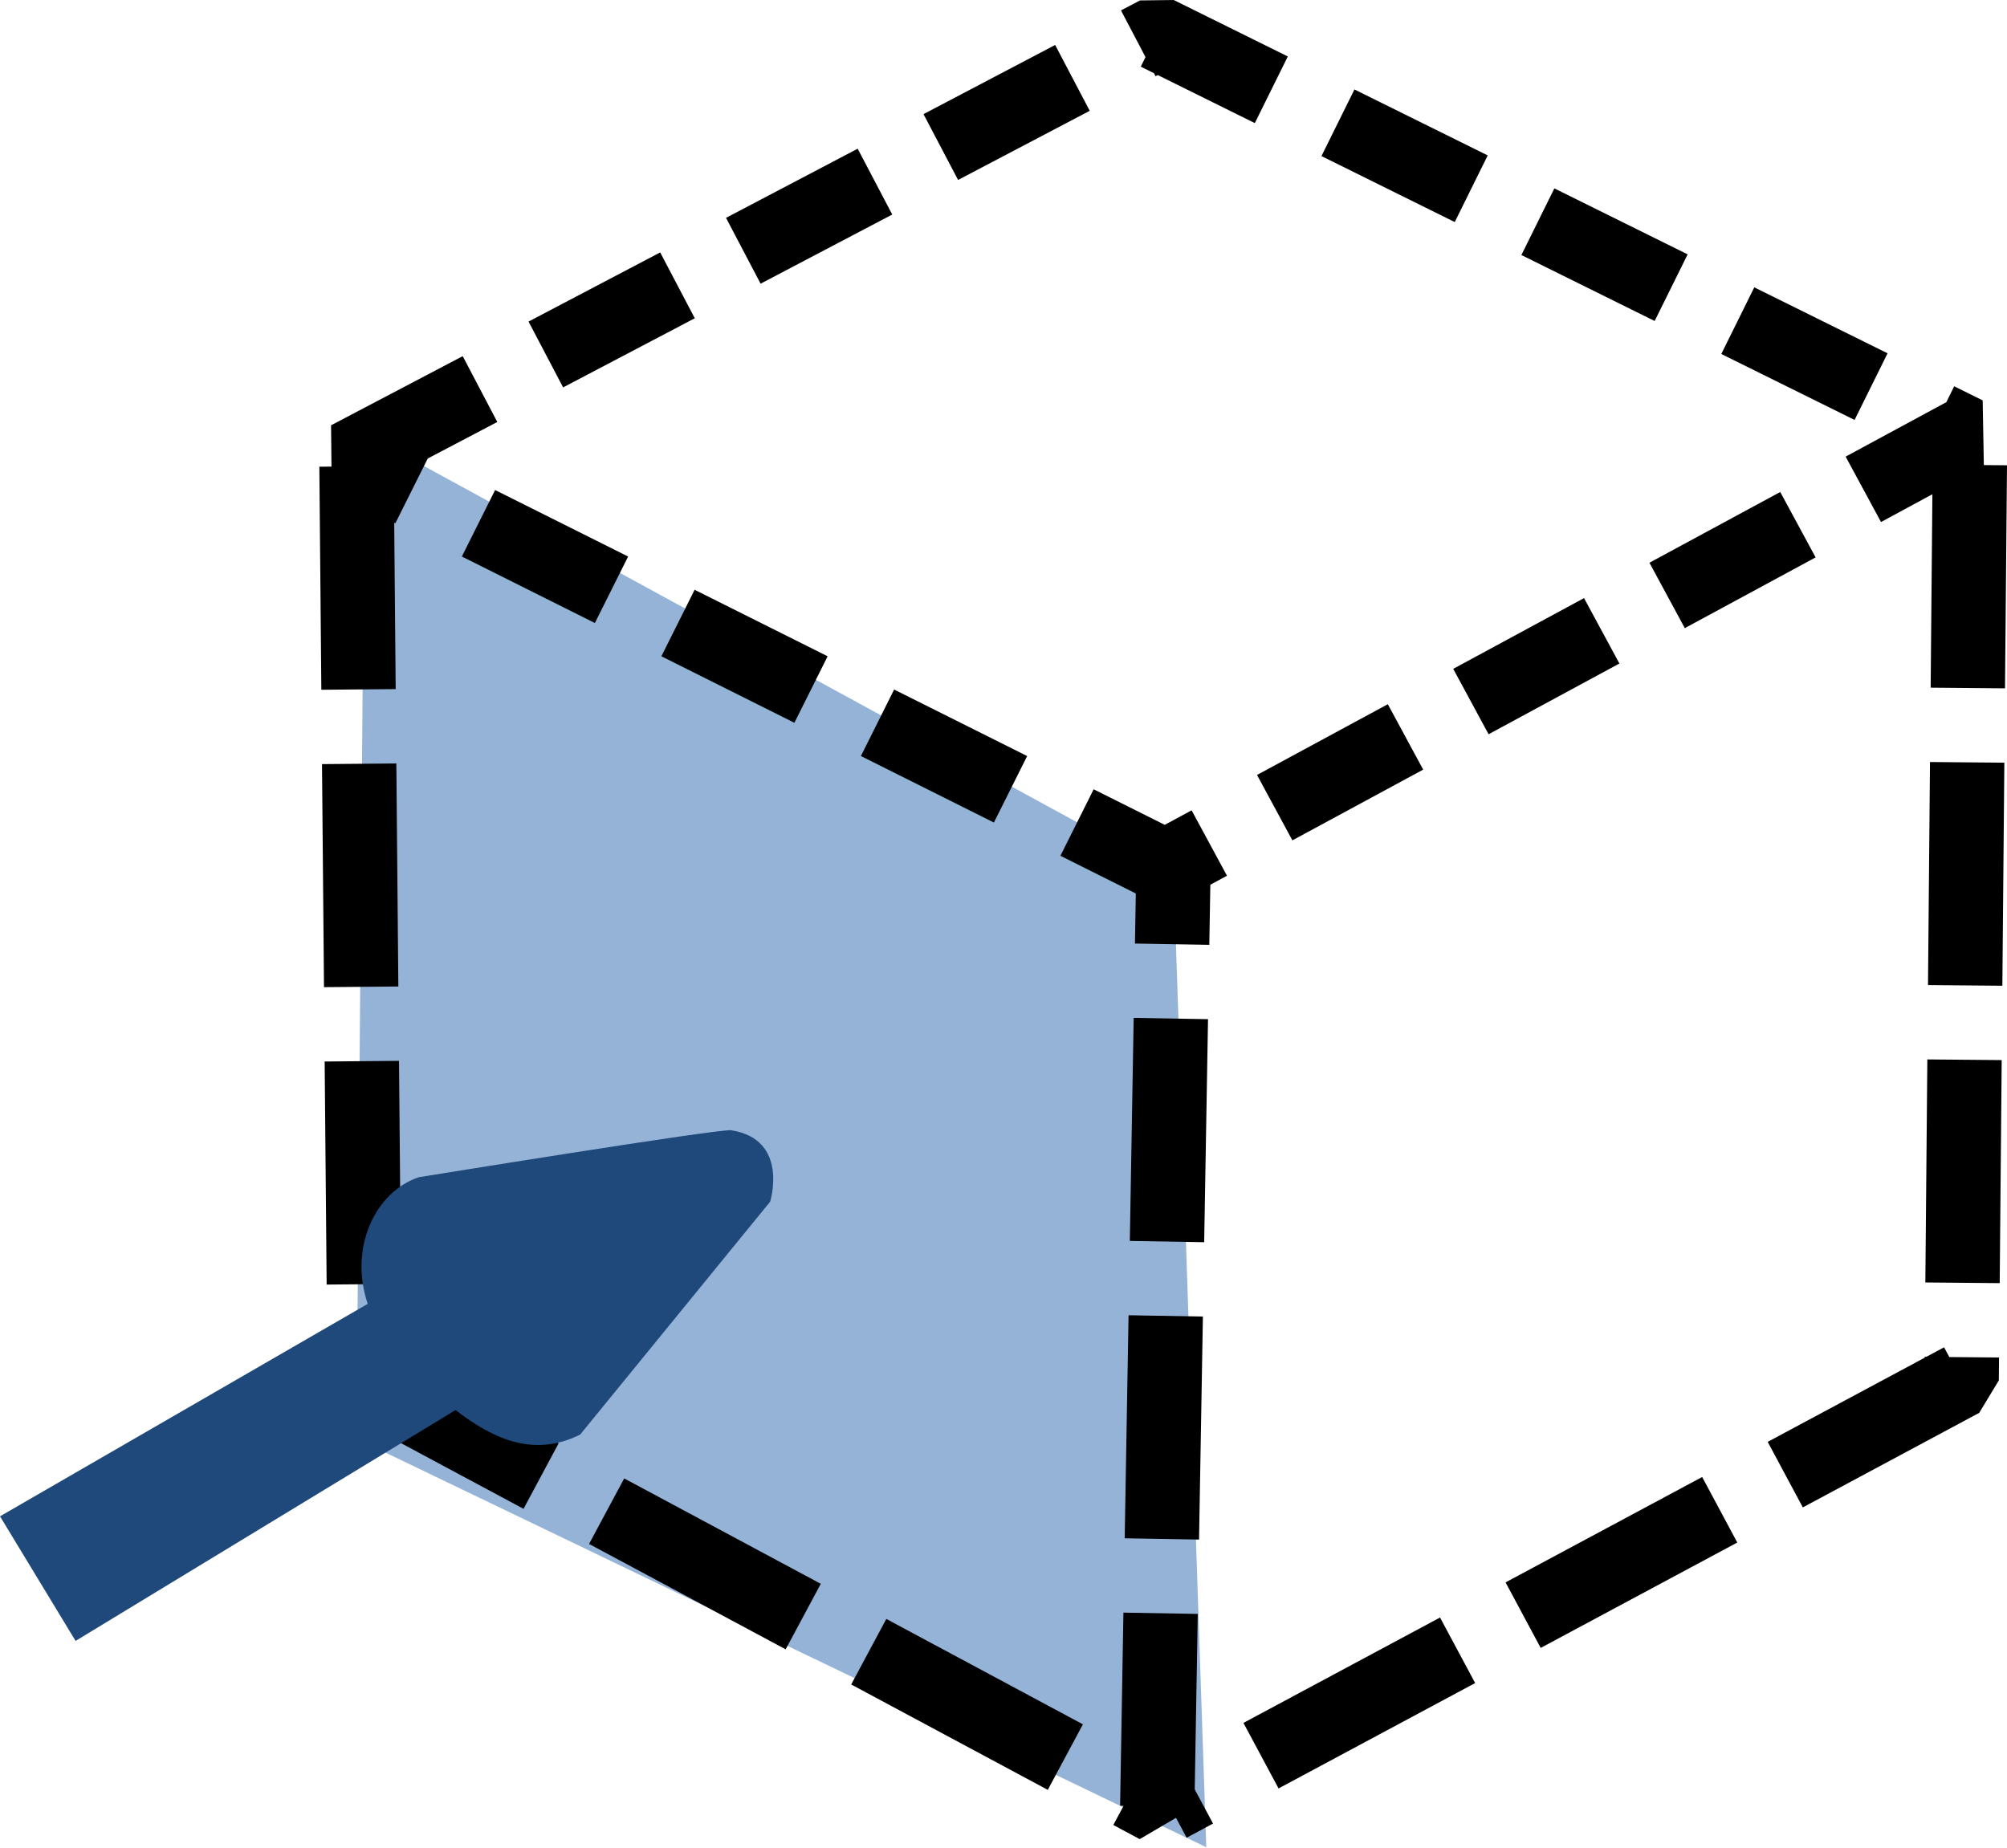
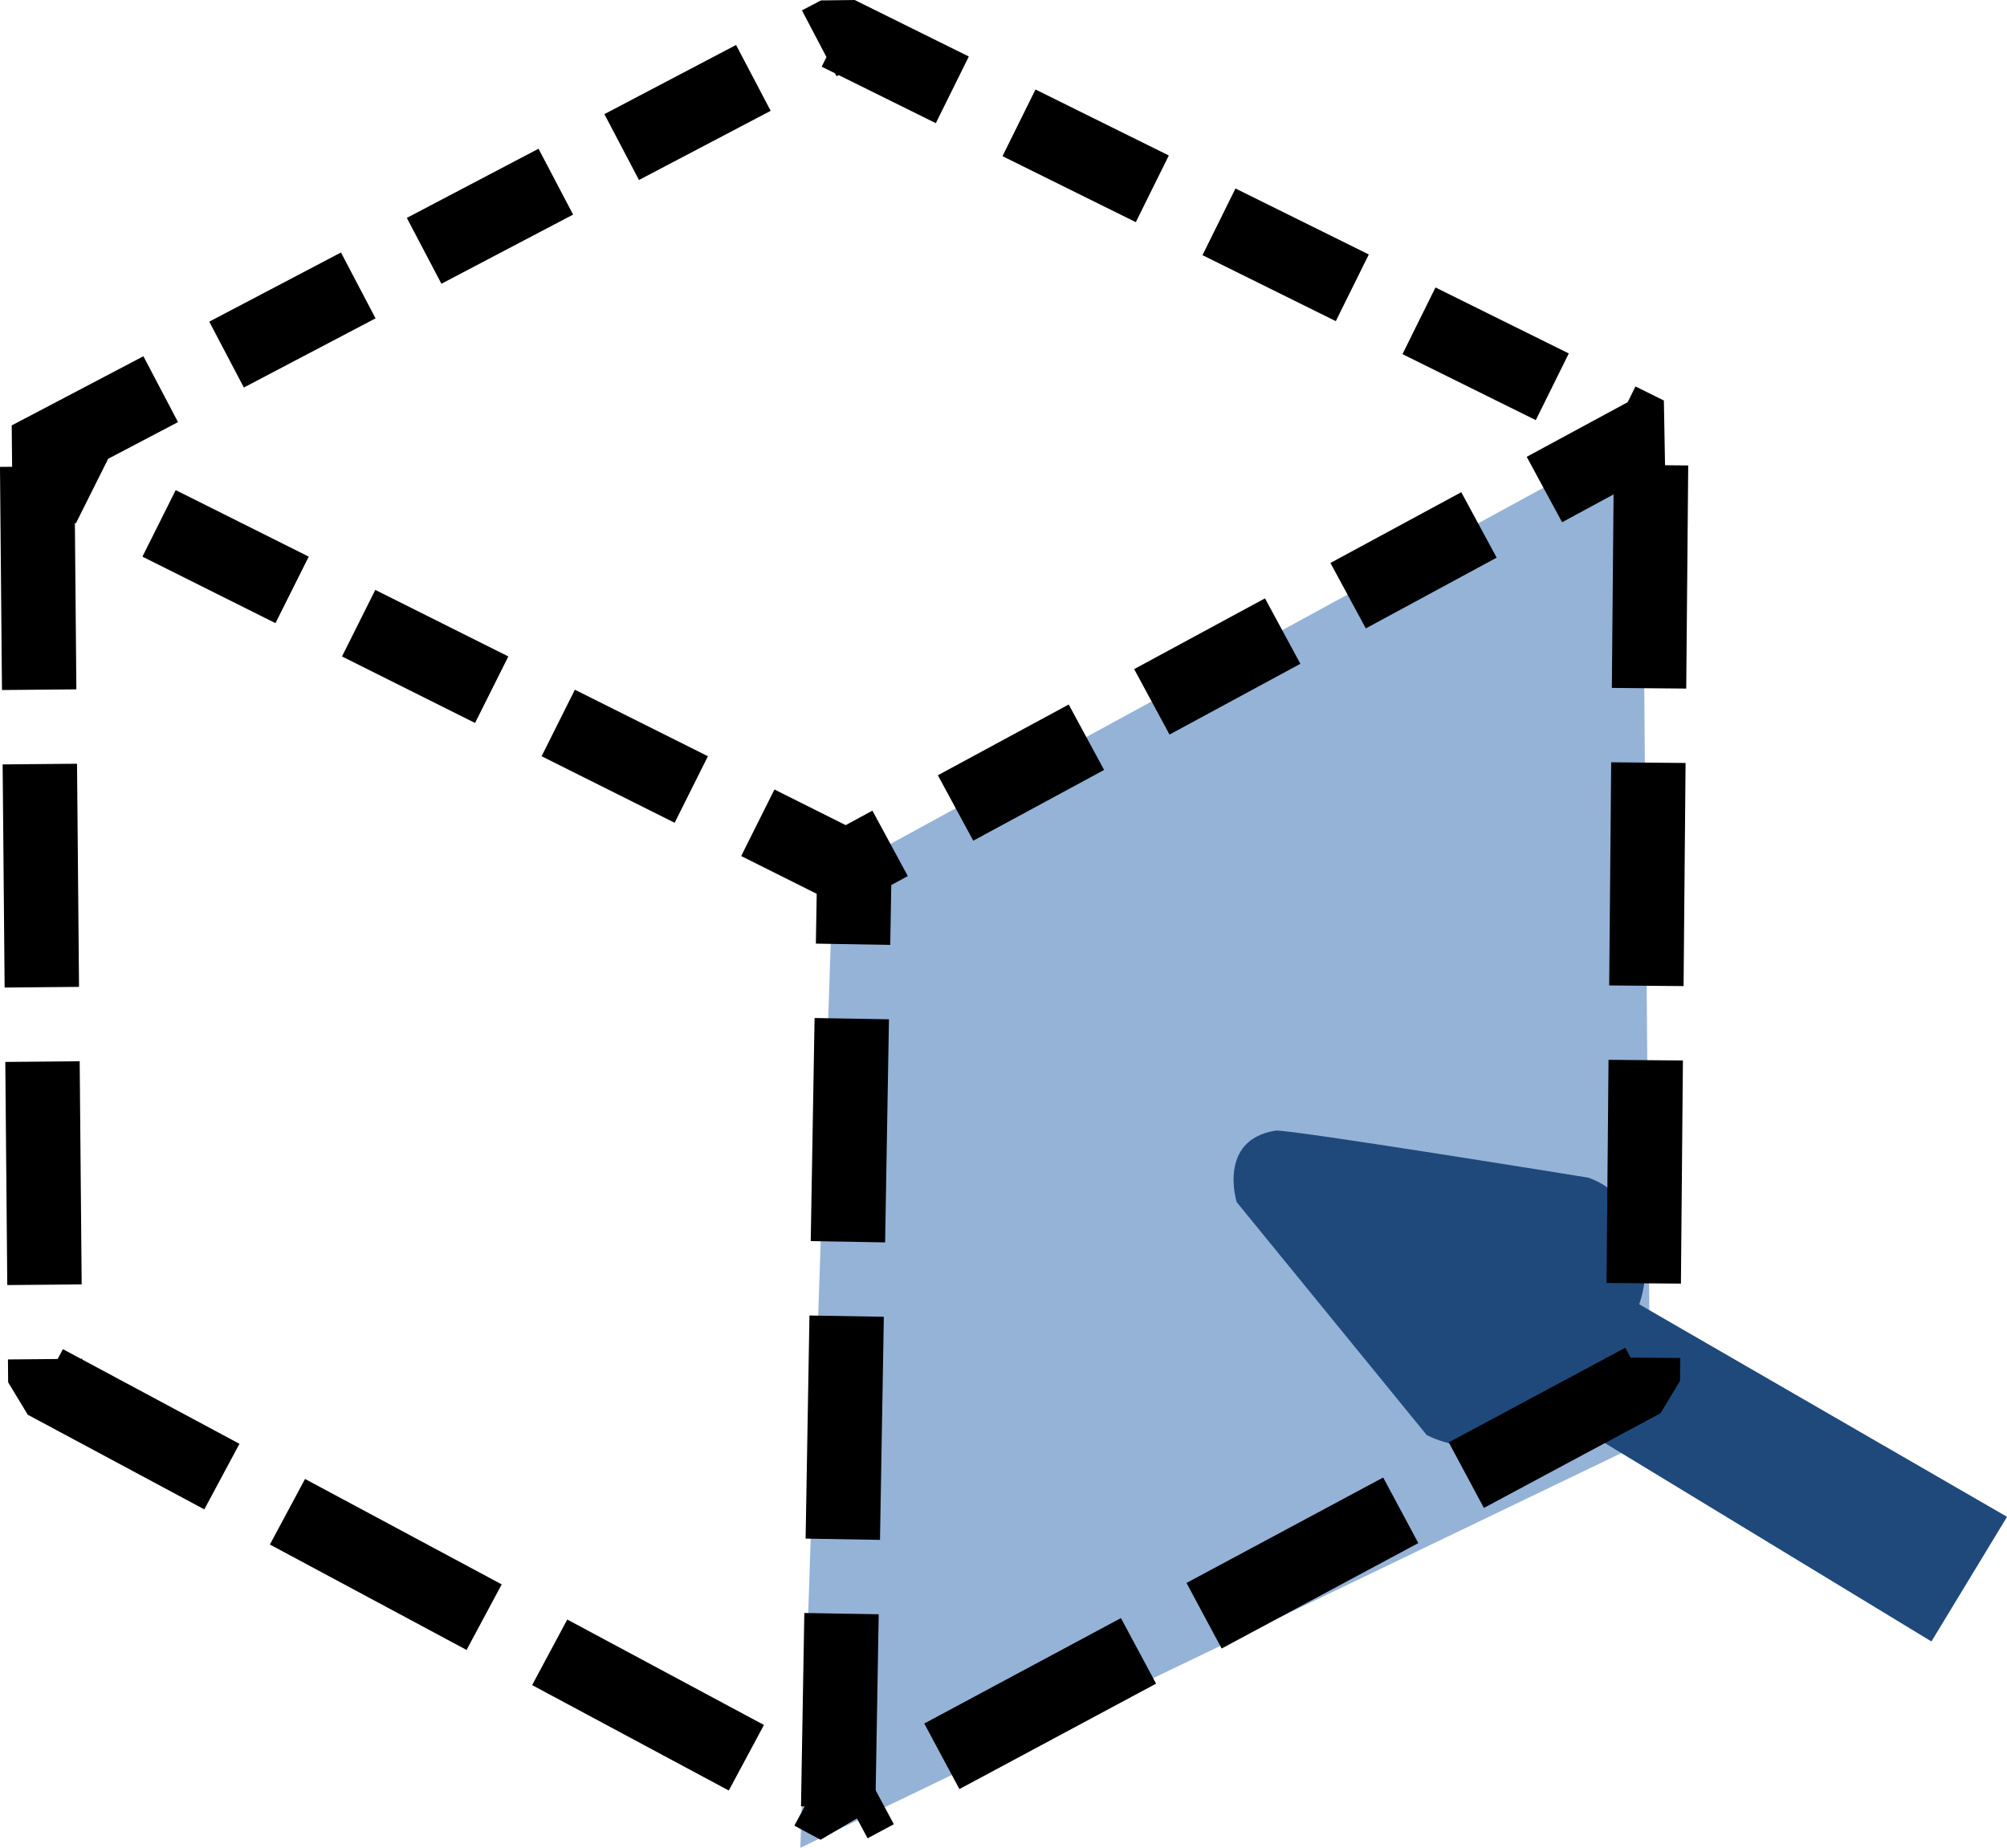
- <svg xmlns="http://www.w3.org/2000/svg" version="1.1" id="svg2" viewBox="0 0 54.324 50" height="14.111mm" width="15.331mm">
+ <svg xmlns="http://www.w3.org/2000/svg" width="15.326mm" height="14.111mm" viewBox="0 0 54.306 50" id="svg2" version="1.1">
  <defs id="defs4">
-     <marker style="overflow:visible" id="marker4463" refX="0" refY="0" orient="auto">
-       <path transform="matrix(0.8,0,0,0.8,10,0)" style="fill:#000000;fill-opacity:1;fill-rule:evenodd;stroke:#000000;stroke-width:1pt;stroke-opacity:1" d="M 0,0 5,-5 -12.5,0 5,5 0,0 Z" id="path4465" />
+     <marker orient="auto" refY="0" refX="0" id="marker4463" style="overflow:visible">
+       <path id="path4465" d="M 0,0 5,-5 -12.5,0 5,5 0,0 Z" style="fill:#000000;fill-opacity:1;fill-rule:evenodd;stroke:#000000;stroke-width:1pt;stroke-opacity:1" transform="matrix(0.8,0,0,0.8,10,0)" />
    </marker>
-     <marker style="overflow:visible" id="Arrow1Lend" refX="0" refY="0" orient="auto">
-       <path transform="matrix(-0.8,0,0,-0.8,-10,0)" style="fill:#000000;fill-opacity:1;fill-rule:evenodd;stroke:#000000;stroke-width:1pt;stroke-opacity:1" d="M 0,0 5,-5 -12.5,0 5,5 0,0 Z" id="path4164" />
+     <marker orient="auto" refY="0" refX="0" id="Arrow1Lend" style="overflow:visible">
+       <path id="path4164" d="M 0,0 5,-5 -12.5,0 5,5 0,0 Z" style="fill:#000000;fill-opacity:1;fill-rule:evenodd;stroke:#000000;stroke-width:1pt;stroke-opacity:1" transform="matrix(-0.8,0,0,-0.8,-10,0)" />
    </marker>
-     <marker style="overflow:visible" id="Arrow1Lstart" refX="0" refY="0" orient="auto">
-       <path transform="matrix(0.8,0,0,0.8,10,0)" style="fill:#000000;fill-opacity:1;fill-rule:evenodd;stroke:#000000;stroke-width:1pt;stroke-opacity:1" d="M 0,0 5,-5 -12.5,0 5,5 0,0 Z" id="path4161" />
+     <marker orient="auto" refY="0" refX="0" id="Arrow1Lstart" style="overflow:visible">
+       <path id="path4161" d="M 0,0 5,-5 -12.5,0 5,5 0,0 Z" style="fill:#000000;fill-opacity:1;fill-rule:evenodd;stroke:#000000;stroke-width:1pt;stroke-opacity:1" transform="matrix(0.8,0,0,0.8,10,0)" />
    </marker>
  </defs>
-   <g id="layer1" transform="matrix(0.1548139,0,0,0.1548139,-21.97624,-44.35987)">
-     <path id="path5158" d="m 347.143,439.505 -141.429,-77.143 -1.429,175.714 148.571,71.429 z" style="fill:#95b3d7;fill-opacity:1;fill-rule:evenodd;stroke:none;stroke-width:1px;stroke-linecap:butt;stroke-linejoin:bevel;stroke-opacity:1" />
-     <path id="path3347" d="m 202.857,366.648 141.429,-74.286 141.429,70 -140,75.714 z" style="opacity:1;fill:none;fill-opacity:1;fill-rule:evenodd;stroke:#000000;stroke-width:13;stroke-linecap:butt;stroke-linejoin:bevel;stroke-miterlimit:4;stroke-dasharray:26, 13;stroke-dashoffset:0;stroke-opacity:1" />
-     <path id="path4149" d="m 204.286,368.076 1.429,160 138.571,74.286 2.857,-165.714" style="fill:none;fill-rule:evenodd;stroke:#000000;stroke-width:13;stroke-linecap:butt;stroke-linejoin:bevel;stroke-miterlimit:4;stroke-dasharray:39, 13;stroke-dashoffset:0;stroke-opacity:1" />
-     <path id="path5153" d="m 155.167,573.434 -13.214,-21.786 64.286,-37.143 c -3.327,-9.925 1.391,-19.617 8.929,-22.143 0,0 52.857,-8.571 54.643,-8.214 10.194,1.622 6.786,12.5 6.786,12.5 l -33.214,40.714 c -8.474,4.227 -15.694,0.361 -21.786,-4.286 z" style="fill:#1f497b;fill-opacity:1;fill-rule:evenodd;stroke:none;stroke-width:1px;stroke-linecap:butt;stroke-linejoin:bevel;stroke-opacity:1" />
-     <path id="path4149-9" d="M 486.352,367.827 484.923,527.827 346.352,602.113" style="fill:none;fill-rule:evenodd;stroke:#000000;stroke-width:13;stroke-linecap:butt;stroke-linejoin:bevel;stroke-miterlimit:4;stroke-dasharray:39, 13;stroke-dashoffset:0;stroke-opacity:1" />
+   <g id="layer1" transform="translate(-197.786,-559.505)">
+     <path style="fill:#95b3d7;fill-opacity:1;fill-rule:evenodd;stroke:none;stroke-width:1px;stroke-linecap:butt;stroke-linejoin:bevel;stroke-opacity:1" d="m 220.326,583.187 21.895,-11.943 0.221,27.203 -23.001,11.058 z" id="path5158" />
+     <path style="opacity:1;fill:none;fill-opacity:1;fill-rule:evenodd;stroke:#000000;stroke-width:2.013;stroke-linecap:butt;stroke-linejoin:bevel;stroke-miterlimit:4;stroke-dasharray:4.025, 2.013;stroke-dashoffset:0;stroke-opacity:1" d="m 198.571,571.907 21.895,-11.5 21.895,10.837 -21.674,11.722 z" id="path3347" />
+     <path style="fill:none;fill-rule:evenodd;stroke:#000000;stroke-width:2.013;stroke-linecap:butt;stroke-linejoin:bevel;stroke-miterlimit:4;stroke-dasharray:6.038, 2.013;stroke-dashoffset:0;stroke-opacity:1" d="m 198.792,572.129 0.221,24.77 21.453,11.5 0.442,-25.655" id="path4149" />
+     <path style="fill:#1f497b;fill-opacity:1;fill-rule:evenodd;stroke:none;stroke-width:1px;stroke-linecap:butt;stroke-linejoin:bevel;stroke-opacity:1" d="m 250.047,603.921 2.046,-3.373 -9.952,-5.75 c 0.515,-1.537 -0.215,-3.037 -1.382,-3.428 0,0 -8.183,-1.327 -8.459,-1.272 -1.578,0.251 -1.051,1.935 -1.051,1.935 l 5.142,6.303 c 1.312,0.654 2.43,0.056 3.373,-0.663 z" id="path5153" />
+     <path style="fill:none;fill-rule:evenodd;stroke:#000000;stroke-width:2.013;stroke-linecap:butt;stroke-linejoin:bevel;stroke-miterlimit:4;stroke-dasharray:6.038, 2.013;stroke-dashoffset:0;stroke-opacity:1" d="m 242.46,572.09 -0.221,24.77 -21.453,11.5" id="path4149-9" />
  </g>
</svg>
